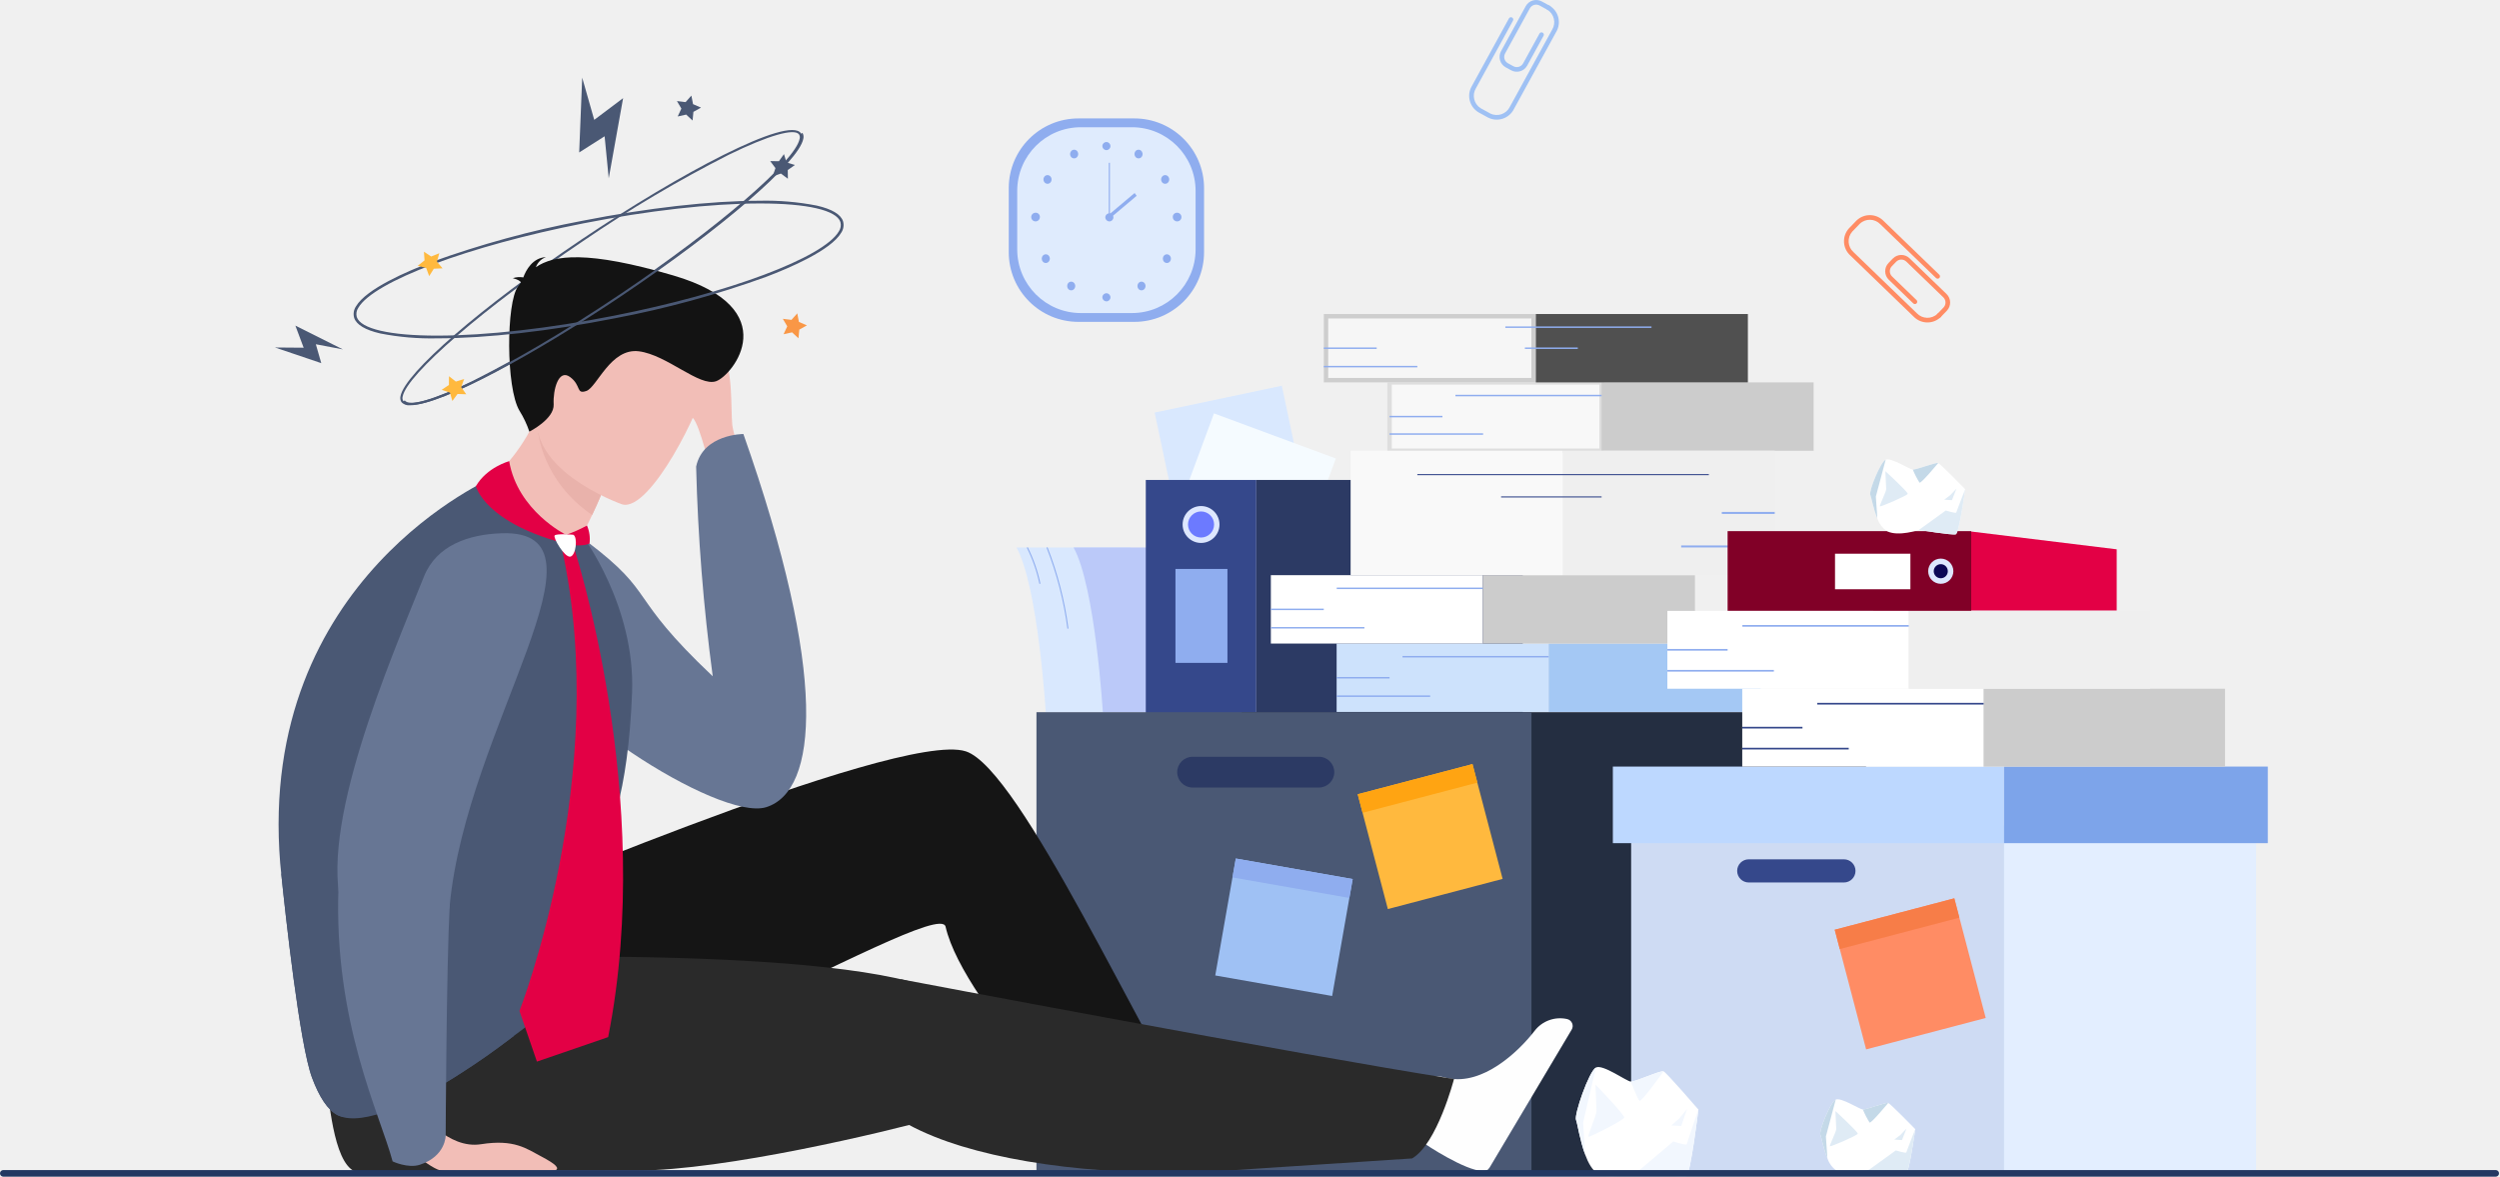
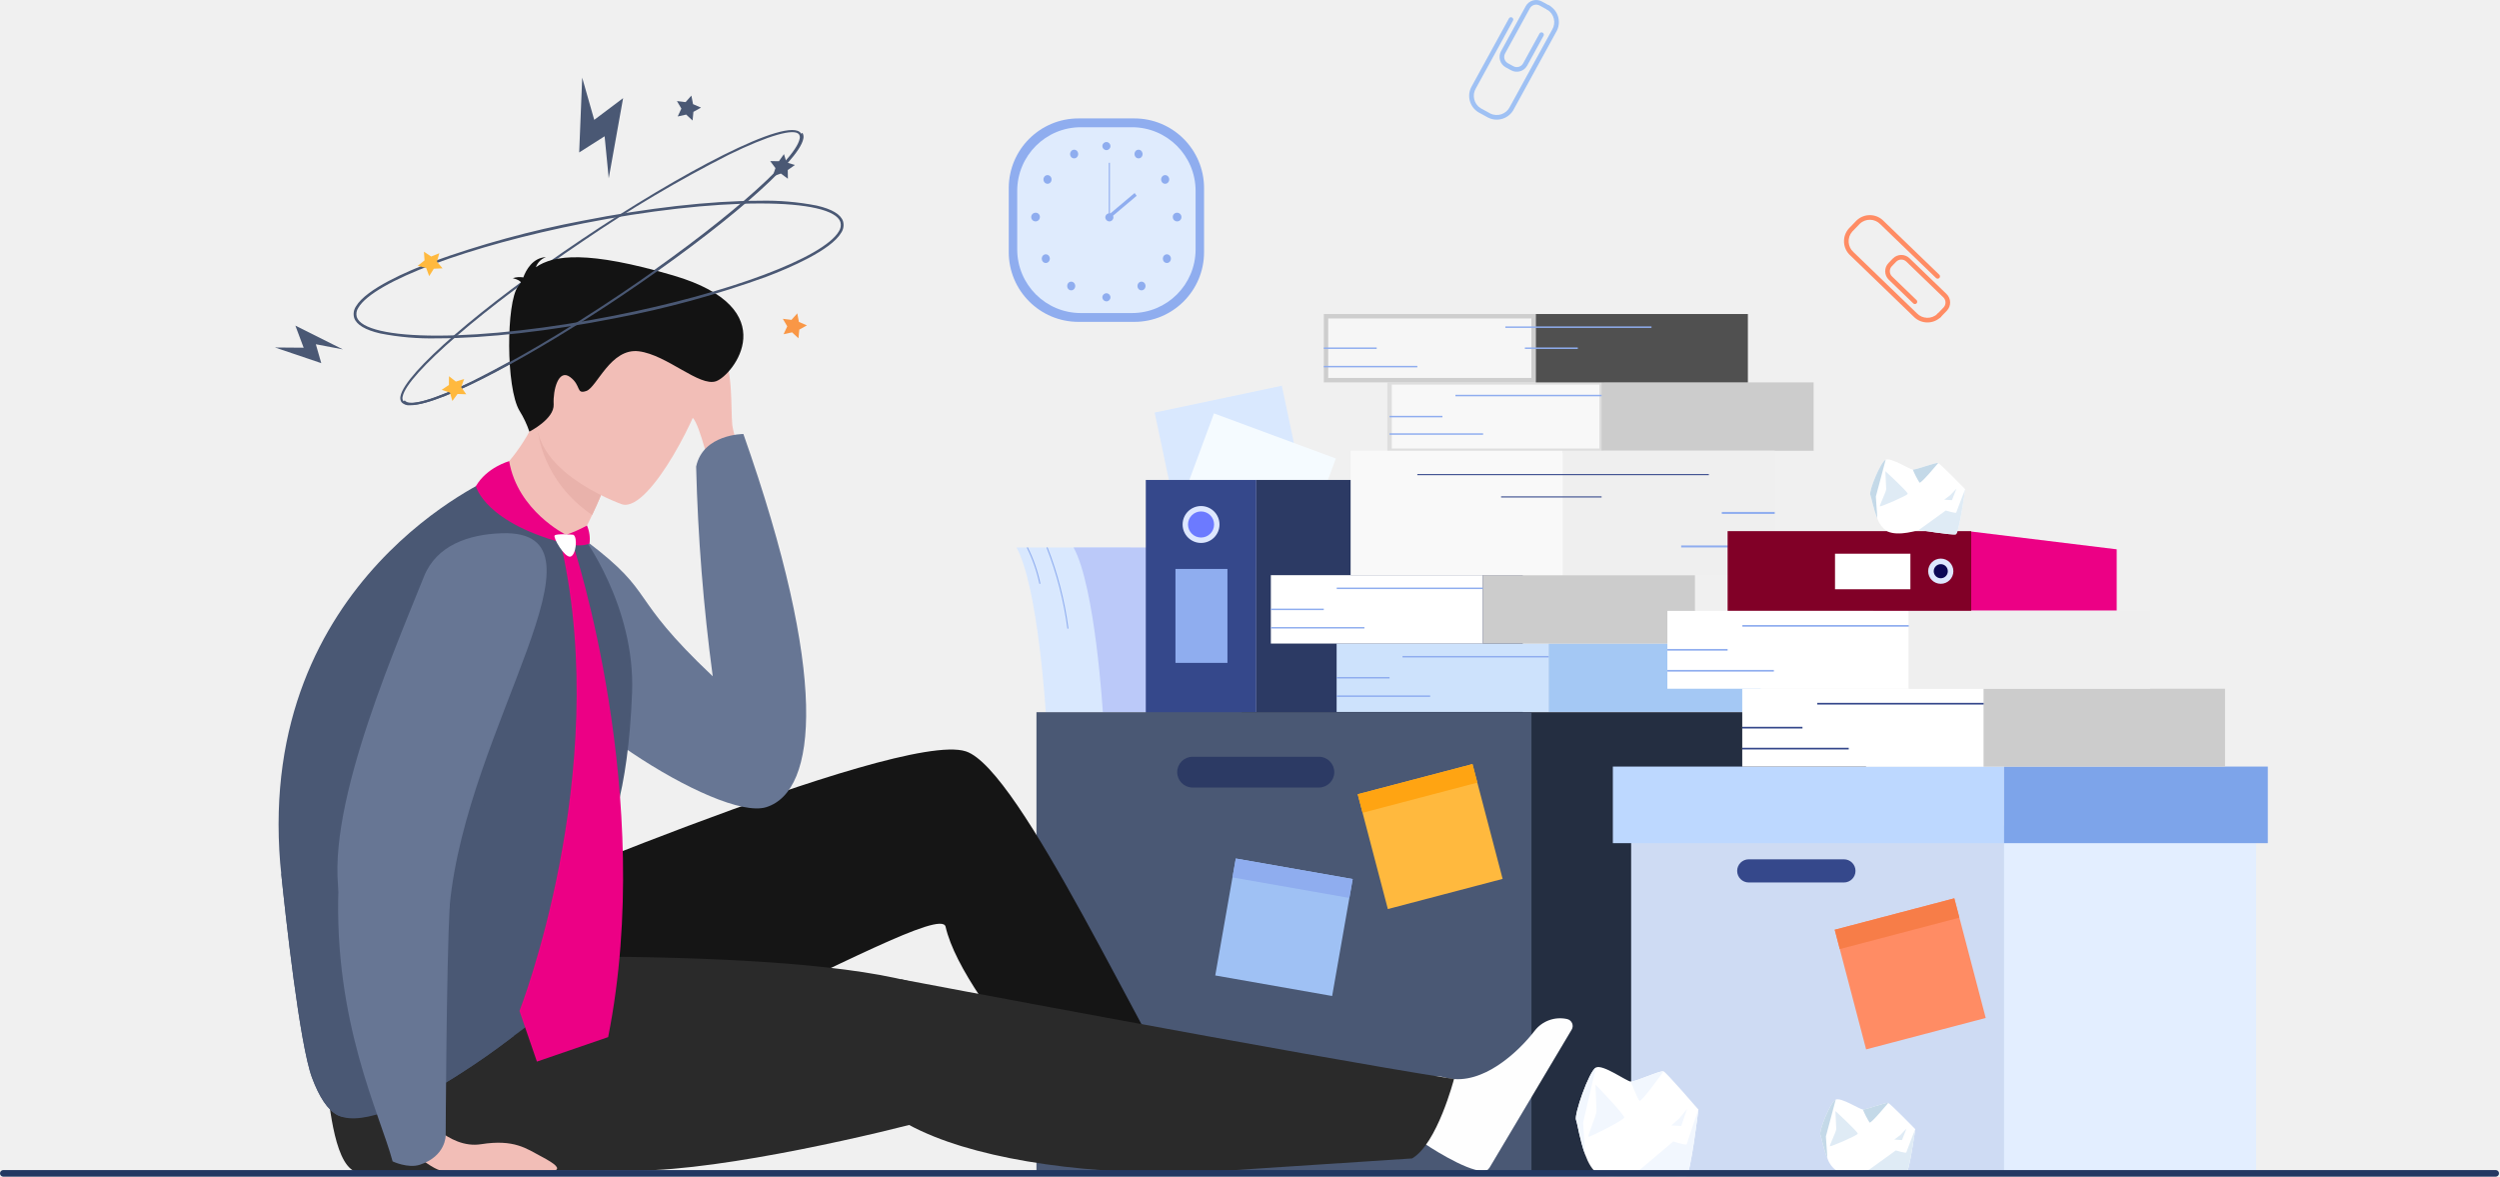
<svg xmlns="http://www.w3.org/2000/svg" width="562.785" height="264.886" viewBox="0 0 562.785 264.886">
  <defs>
-     <style>.a{fill:#d9e8fe;}.b{fill:#f5fbff;}.c{fill:#8fadef;}.d{fill:#dfebfd;}.e{fill:#9fc1f4;}.f{fill:#ff8c64;}.g{fill:#bbc9f9;}.h{fill:#35488b;}.i{fill:#2c3a64;}.j{fill:#dde7fe;}.k{fill:#6c7aff;}.l{fill:#cde2fc;}.m{fill:#a4c8f4;}.n,.p{fill:#fff;}.o{fill:#ccc;}.p{stroke:#ccc;opacity:0.5;}.q{fill:#f6f6f6;stroke:#cecece;}.r{fill:#505050;}.s{fill:#efefef;}.t{fill:#f9f9f9;}.u{fill:#242e41;}.v{fill:#4a5874;}.w{fill:#ffb93e;}.x{fill:#ffa412;}.y{fill:#e3eeff;}.z{fill:#cedbf3;}.aa{fill:#bdd8ff;}.ab{fill:#7da4ea;}.ac{fill:#f77d48;}.ad{fill:#e30045;}.ae{fill:#810027;}.af{fill:#0b0755;}.ag{fill:#151515;}.ah{fill:#f2beb7;}.ai{fill:#677694;}.aj{fill:#fefefe;}.ak{fill:#2a2a2a;}.al{fill:#e9b2ab;}.am{fill:#131313;}.an{fill:#f99746;}.ao{fill:#f2f7fe;}.ap{fill:#c4d9e8;}.aq{fill:#dfebf5;}.ar{fill:#233862;}.as{stroke:none;}.at{fill:none;}</style>
+     <style>.a{fill:#d9e8fe;}.b{fill:#f5fbff;}.c{fill:#8fadef;}.d{fill:#dfebfd;}.e{fill:#9fc1f4;}.f{fill:#ff8c64;}.g{fill:#bbc9f9;}.h{fill:#35488b;}.i{fill:#2c3a64;}.j{fill:#dde7fe;}.k{fill:#6c7aff;}.l{fill:#cde2fc;}.m{fill:#a4c8f4;}.n,.p{fill:#fff;}.o{fill:#ccc;}.p{stroke:#ccc;opacity:0.5;}.q{fill:#f6f6f6;stroke:#cecece;}.r{fill:#505050;}.s{fill:#efefef;}.t{fill:#f9f9f9;}.u{fill:#242e41;}.v{fill:#4a5874;}.w{fill:#ffb93e;}.x{fill:#ffa412;}.y{fill:#e3eeff;}.z{fill:#cedbf3;}.aa{fill:#bdd8ff;}.ab{fill:#7da4ea;}.ac{fill:#f77d48;}.ad{fill:#EC0085;}.ae{fill:#810027;}.af{fill:#0b0755;}.ag{fill:#151515;}.ah{fill:#f2beb7;}.ai{fill:#677694;}.aj{fill:#fefefe;}.ak{fill:#2a2a2a;}.al{fill:#e9b2ab;}.am{fill:#131313;}.an{fill:#f99746;}.ao{fill:#f2f7fe;}.ap{fill:#c4d9e8;}.aq{fill:#dfebf5;}.ar{fill:#233862;}.as{stroke:none;}.at{fill:none;}</style>
  </defs>
  <g transform="translate(872 -2653.293)">
    <g transform="translate(-872 2621)">
      <rect class="a" width="29.268" height="29.268" transform="translate(260.035 125.166) rotate(-11.916)" />
      <rect class="b" width="29.268" height="29.268" transform="translate(273.392 125.354) rotate(20.314)" />
      <g transform="translate(227.175 58.951)">
        <rect class="c" width="43.984" height="45.799" rx="15.696" />
        <path class="d" d="M14.336,0h11.5A14.337,14.337,0,0,1,40.173,14.337V27.494A14.336,14.336,0,0,1,25.837,41.831h-11.5A14.336,14.336,0,0,1,0,27.494V14.336A14.336,14.336,0,0,1,14.336,0Z" transform="translate(1.905 1.984)" />
        <g transform="translate(5.193 5.186)">
          <g transform="translate(15.888)">
            <path class="c" d="M1342.246,555.767a.913.913,0,1,1,.911.978A.946.946,0,0,1,1342.246,555.767Z" transform="translate(-1342.246 -554.789)" />
            <path class="c" d="M1377.214,564.235a.879.879,0,0,1,1.239-.38,1.016,1.016,0,0,1,.354,1.33.879.879,0,0,1-1.239.38A1.017,1.017,0,0,1,1377.214,564.235Z" transform="translate(-1369.862 -561.875)" />
            <path class="c" d="M1406.393,591.424a.875.875,0,0,1,1.26.292,1.022,1.022,0,0,1-.272,1.352.875.875,0,0,1-1.26-.292A1.022,1.022,0,0,1,1406.393,591.424Z" transform="translate(-1392.742 -583.693)" />
            <path class="c" d="M1419.533,632.053a.98.98,0,1,1-.911.978A.947.947,0,0,1,1419.533,632.053Z" transform="translate(-1402.763 -616.01)" />
            <path class="c" d="M1409.4,677.42a1.029,1.029,0,0,1,0,1.383.868.868,0,0,1-1.288,0,1.029,1.029,0,0,1,0-1.383A.868.868,0,0,1,1409.4,677.42Z" transform="translate(-1394.226 -651.729)" />
            <path class="c" d="M1381.85,707.07a1.03,1.03,0,0,1,0,1.383.868.868,0,0,1-1.289,0,1.029,1.029,0,0,1,0-1.383A.868.868,0,0,1,1381.85,707.07Z" transform="translate(-1372.394 -675.222)" />
            <path class="c" d="M1342.246,719.714a.913.913,0,1,1,.911.978A.946.946,0,0,1,1342.246,719.714Z" transform="translate(-1342.246 -684.693)" />
          </g>
          <g transform="translate(0 1.857)">
            <path class="c" d="M1308.96,564.235a.879.879,0,0,0-1.239-.38,1.016,1.016,0,0,0-.354,1.33.88.88,0,0,0,1.239.38A1.017,1.017,0,0,0,1308.96,564.235Z" transform="translate(-1298.63 -563.732)" />
            <path class="c" d="M1279.782,591.424a.875.875,0,0,0-1.26.292,1.022,1.022,0,0,0,.272,1.352.875.875,0,0,0,1.26-.292A1.022,1.022,0,0,0,1279.782,591.424Z" transform="translate(-1275.751 -585.55)" />
            <path class="c" d="M1266.641,632.053a.98.98,0,1,0,.911.978A.946.946,0,0,0,1266.641,632.053Z" transform="translate(-1265.73 -617.867)" />
            <path class="c" d="M1276.772,677.42a1.029,1.029,0,0,0,0,1.383.868.868,0,0,0,1.289,0,1.029,1.029,0,0,0,0-1.383A.868.868,0,0,0,1276.772,677.42Z" transform="translate(-1274.268 -653.586)" />
            <path class="c" d="M1304.325,707.07a1.029,1.029,0,0,0,0,1.383.868.868,0,0,0,1.288,0,1.029,1.029,0,0,0,0-1.383A.867.867,0,0,0,1304.325,707.07Z" transform="translate(-1296.1 -677.079)" />
          </g>
        </g>
        <g transform="translate(21.746 9.991)">
          <path class="c" d="M1345.451,633.031a.913.913,0,1,1,.911.978A.946.946,0,0,1,1345.451,633.031Z" transform="translate(-1345.451 -620.814)" />
          <g transform="translate(0.787)">
            <rect class="c" width="0.249" height="12.216" />
          </g>
          <g transform="translate(0.566 6.8)">
            <path class="c" d="M1348.637,616.392l-.461-.63,6.034-5.084.461.63Z" transform="translate(-1348.176 -610.678)" />
          </g>
        </g>
      </g>
      <g transform="translate(330.881 32.293)">
        <g transform="translate(6.826)">
          <path class="e" d="M1775.633,417.255l-1.209-.664a2.673,2.673,0,0,1-1.057-3.626l5.566-10.148a2.674,2.674,0,0,1,3.626-1.057l1.732.95a.523.523,0,1,1-.5.917l-1.732-.95a1.627,1.627,0,0,0-2.207.643l-5.566,10.148a1.627,1.627,0,0,0,.644,2.207l1.209.663a1.627,1.627,0,0,0,2.207-.643l3.7-6.737a.523.523,0,0,1,.916.5l-3.7,6.737A2.674,2.674,0,0,1,1775.633,417.255Z" transform="translate(-1773.037 -401.432)" />
        </g>
        <g transform="translate(0 1.214)">
          <path class="e" d="M1744.419,432.546l-2.168-1.189a4.325,4.325,0,0,1-1.505-5.914l8.369-15.257a.523.523,0,0,1,.916.5l-8.369,15.257a3.281,3.281,0,0,0,1.092,4.495l2.168,1.189a3.281,3.281,0,0,0,4.377-1.5l9.532-17.378a3.281,3.281,0,0,0-1.091-4.495.523.523,0,0,1,.5-.917,4.325,4.325,0,0,1,1.505,5.914l-9.532,17.379A4.325,4.325,0,0,1,1744.419,432.546Z" transform="translate(-1740.162 -407.28)" />
        </g>
      </g>
      <g transform="translate(415.271 80.722)">
        <g transform="translate(9.285 8.966)">
          <path class="f" d="M2192.046,679.648l.958-.993a2.674,2.674,0,0,1,3.776-.067l8.328,8.038a2.674,2.674,0,0,1,.067,3.776l-1.372,1.422a.523.523,0,0,1-.752-.726l1.372-1.422a1.627,1.627,0,0,0-.041-2.3l-8.329-8.037a1.627,1.627,0,0,0-2.3.041l-.958.993a1.627,1.627,0,0,0,.041,2.3l5.529,5.336a.523.523,0,0,1-.726.752l-5.529-5.336A2.674,2.674,0,0,1,2192.046,679.648Z" transform="translate(-2191.298 -677.841)" />
        </g>
        <path class="f" d="M2147.689,637.649l1.717-1.779a4.325,4.325,0,0,1,6.1.1l12.521,12.084a.523.523,0,1,1-.726.752l-12.521-12.084a3.281,3.281,0,0,0-4.624-.128l-1.717,1.779a3.281,3.281,0,0,0,.292,4.616L2163,656.756a3.281,3.281,0,0,0,4.624.128.522.522,0,1,1,.752.726,4.325,4.325,0,0,1-6.1-.1l-14.262-13.765A4.325,4.325,0,0,1,2147.689,637.649Z" transform="translate(-2146.581 -634.66)" />
      </g>
      <g transform="translate(228.914 102.983)">
        <path class="a" d="M1255.693,1032.021s-1.71-28.245-6.594-37.086h25.713v37.029Z" transform="translate(-1249.099 -942.387)" />
        <path class="g" d="M1317.609,1032.021s-1.709-28.245-6.594-37.086h25.713v37.029Z" transform="translate(-1298.159 -942.387)" />
        <g transform="translate(29.124 37.353)">
          <rect class="h" width="24.886" height="80.282" />
          <rect class="i" width="60.014" height="80.282" transform="translate(24.886)" />
          <circle class="j" cx="4.154" cy="4.154" r="4.154" transform="translate(8.289 5.874)" />
          <circle class="k" cx="2.937" cy="2.937" r="2.937" transform="translate(9.506 7.09)" />
          <rect class="c" width="11.705" height="21.145" transform="translate(6.681 20.034)" />
        </g>
        <rect class="l" width="47.755" height="15.393" transform="translate(72.099 74.183)" />
        <rect class="m" width="47.755" height="15.393" transform="translate(119.855 74.183)" />
        <g transform="translate(72.099 81.712)">
          <rect class="c" width="11.917" height="0.334" />
        </g>
        <g transform="translate(86.938 76.976)">
          <rect class="c" width="32.917" height="0.334" />
        </g>
        <g transform="translate(72.099 85.857)">
          <rect class="c" width="21.069" height="0.334" />
        </g>
        <path class="n" d="M0,0H47.755V15.393H0Z" transform="translate(57.288 58.79)" />
        <rect class="o" width="47.755" height="15.393" transform="translate(105.043 58.79)" />
        <g transform="translate(57.288 66.319)">
          <rect class="c" width="11.917" height="0.334" />
        </g>
        <g transform="translate(72.126 61.583)">
          <rect class="c" width="32.917" height="0.334" />
        </g>
        <g transform="translate(57.288 70.464)">
          <rect class="c" width="21.069" height="0.334" />
        </g>
        <path class="p" d="M0,0H47.755V15.393H0Z" transform="translate(84.017 15.393)" />
        <rect class="o" width="47.755" height="15.393" transform="translate(131.772 15.393)" />
        <g transform="translate(84.017 22.923)">
          <rect class="c" width="11.917" height="0.334" />
        </g>
        <g transform="translate(98.855 18.186)">
          <rect class="c" width="32.917" height="0.334" />
        </g>
        <g transform="translate(84.017 26.853)">
          <rect class="c" width="21.069" height="0.334" />
        </g>
        <g class="q" transform="translate(69.205)">
          <rect class="as" width="47.755" height="15.393" />
          <rect class="at" x="0.5" y="0.5" width="46.755" height="14.393" />
        </g>
        <rect class="r" width="47.755" height="15.393" transform="translate(116.961)" />
        <g transform="translate(69.206 7.529)">
          <rect class="c" width="11.917" height="0.334" />
        </g>
        <g transform="translate(114.497 7.529)">
          <rect class="c" width="11.917" height="0.334" />
        </g>
        <g transform="translate(110.093 2.793)">
          <rect class="c" width="32.917" height="0.334" />
        </g>
        <g transform="translate(69.206 11.674)">
          <rect class="c" width="21.069" height="0.334" />
        </g>
        <rect class="s" width="47.755" height="28.024" transform="translate(170.759 58.79) rotate(180)" />
        <rect class="t" width="47.755" height="28.024" transform="translate(123.004 58.79) rotate(180)" />
        <g transform="translate(158.842 44.552)">
          <rect class="c" width="11.917" height="0.451" />
        </g>
        <g transform="translate(90.274 36.033)">
          <rect class="h" width="65.646" height="0.244" />
        </g>
        <g transform="translate(149.69 52.097)">
          <rect class="c" width="21.069" height="0.451" />
        </g>
        <g transform="translate(109.139 41.053)">
          <rect class="h" width="22.633" height="0.244" />
        </g>
        <g transform="translate(4.5 89.634)">
          <rect class="u" width="140.604" height="103.883" transform="translate(46.224)" />
          <rect class="v" width="111.48" height="103.883" />
          <path class="i" d="M3.461,0H31.917a3.461,3.461,0,0,1,3.461,3.461v0a3.461,3.461,0,0,1-3.461,3.461H3.461A3.461,3.461,0,0,1,0,3.461v0A3.461,3.461,0,0,1,3.461,0Z" transform="translate(31.695 10.036)" />
        </g>
        <g transform="translate(44.766 122.574)">
          <rect class="e" width="26.728" height="26.729" transform="translate(4.623 0) rotate(9.959)" />
          <rect class="c" width="26.728" height="4.319" transform="matrix(0.985, 0.173, -0.173, 0.985, 4.623, 0)" />
        </g>
        <g transform="translate(76.847 101.314)">
          <rect class="w" width="26.728" height="26.729" transform="matrix(0.967, -0.254, 0.254, 0.967, 0, 6.791)" />
          <rect class="x" width="26.728" height="4.319" transform="translate(0 6.791) rotate(-14.719)" />
        </g>
        <g transform="translate(2.326 52.492)">
          <path class="c" d="M1263.138,1002.916a33.98,33.98,0,0,0-2.837-8.138l.217-.112a34.257,34.257,0,0,1,2.861,8.207Z" transform="translate(-1260.3 -994.666)" />
        </g>
        <g transform="translate(6.773 52.499)">
          <path class="c" d="M1286.416,1013.033a77.9,77.9,0,0,0-4.7-18.235l.224-.1a78.2,78.2,0,0,1,4.716,18.3Z" transform="translate(-1281.718 -994.701)" />
        </g>
      </g>
      <g transform="translate(363.221 151.86)">
        <g transform="translate(0 52.999)">
          <rect class="y" width="105.921" height="78.258" transform="translate(38.94 13.317)" />
          <path class="z" d="M0,0H83.981V78.258H0Z" transform="translate(4.118 13.317)" />
          <path class="h" d="M2.607,0H24.044a2.607,2.607,0,0,1,2.607,2.607v0a2.607,2.607,0,0,1-2.607,2.607H2.607A2.607,2.607,0,0,1,0,2.607v0A2.607,2.607,0,0,1,2.607,0Z" transform="translate(27.995 20.878)" />
          <rect class="aa" width="88.099" height="17.241" />
          <rect class="ab" width="59.403" height="17.241" transform="translate(88.099)" />
          <g transform="translate(49.964 29.656)">
            <rect class="f" width="27.853" height="27.853" transform="matrix(0.967, -0.254, 0.254, 0.967, 0, 7.077)" />
            <rect class="ac" width="27.853" height="4.501" transform="matrix(0.967, -0.254, 0.254, 0.967, 0, 7.077)" />
          </g>
        </g>
        <g transform="translate(25.844 0)">
          <path class="ad" d="M2178.187,995.451l22.085-17.782,32.769,4.007v13.775Z" transform="translate(-2145.417 -977.583)" />
          <rect class="ae" width="17.953" height="54.855" transform="translate(54.855 0) rotate(90)" />
          <path class="j" d="M2240.724,1007.025a2.838,2.838,0,1,1-2.838,2.838A2.838,2.838,0,0,1,2240.724,1007.025Z" transform="translate(-2192.72 -1000.844)" />
          <path class="af" d="M2245.5,1013.052a1.587,1.587,0,1,1-1.586,1.587A1.587,1.587,0,0,1,2245.5,1013.052Z" transform="translate(-2197.495 -1005.619)" />
          <rect class="n" width="7.998" height="16.978" transform="translate(41.166 5.083) rotate(90)" />
        </g>
        <g transform="translate(29.138 35.476)">
          <path class="n" d="M0,0H54.363V17.523H0Z" />
          <g transform="translate(0)">
            <rect class="o" width="54.363" height="17.523" transform="translate(54.363)" />
            <g transform="translate(0 8.571)">
              <rect class="h" width="13.566" height="0.381" />
            </g>
            <g transform="translate(16.891 3.18)">
              <rect class="h" width="37.471" height="0.381" />
            </g>
            <g transform="translate(0 13.289)">
              <rect class="h" width="23.983" height="0.381" />
            </g>
          </g>
        </g>
        <g transform="translate(12.278 17.953)">
          <path class="n" d="M0,0H54.363V17.523H0Z" />
          <rect class="s" width="54.363" height="17.523" transform="translate(54.363)" />
          <g transform="translate(0 8.571)">
            <rect class="c" width="13.566" height="0.381" />
          </g>
          <g transform="translate(16.891 3.18)">
            <rect class="c" width="37.471" height="0.381" />
          </g>
          <g transform="translate(0 13.289)">
            <rect class="c" width="23.983" height="0.381" />
          </g>
        </g>
      </g>
      <g transform="translate(61.931 49.773)">
        <g transform="translate(28.216 11.788)">
          <path class="v" d="M583.033,604.349a2.272,2.272,0,0,1-1.979-.724,1.7,1.7,0,0,1-.2-1.325c.984-5.213,18.138-20.054,40.79-35.289,22.112-14.872,46.63-27.878,49.383-23.9a1.706,1.706,0,0,1,.2,1.326c-.984,5.213-18.138,20.054-40.79,35.289C611.064,592.751,589.845,604.349,583.033,604.349Zm-1.574-1c1.03,1.487,6.943-.216,15.819-4.553a293.525,293.525,0,0,0,32.884-19.478c22.189-14.923,39.635-29.958,40.581-34.971a1.24,1.24,0,0,0-.124-.953c-1.029-1.486-6.943.216-15.818,4.553a293.457,293.457,0,0,0-32.885,19.479c-22.189,14.923-39.635,29.957-40.581,34.971a1.241,1.241,0,0,0,.124.954Z" transform="translate(-580.805 -542.384)" />
        </g>
        <path class="ag" d="M732.377,1214.43c-15.4-4.944-113.667,37.338-113.667,37.338s-16,11.36-.722,35.141c12.686,19.746,108.115-40.578,109.844-33,4.13,18.092,39.33,52.8,39.33,52.8,5.878,1.928,18.961-5.922,18.961-5.922C772.379,1279.906,744.679,1218.38,732.377,1214.43Z" transform="translate(-576.816 -1062.777)" />
        <path class="ah" d="M883.447,783.835a18.5,18.5,0,0,1-2.505-6.866c-.348-3.455.195-13.184-2.24-15.454s-10.149-7.887-12.932-6.683,6.347,6.819,6.623,9.663.1,3.158-.962,3.347-4.575-3.993-4.591-2.663,3.418,8.649,5.127,10.116,4.248,12.741,4.248,12.741Z" transform="translate(-777.964 -698.797)" />
        <path class="ai" d="M772.116,871.947s-9.1,0-10.642,7.341a435.686,435.686,0,0,0,3.74,47.2c-19.624-18.541-12.36-18.259-28.312-30.335-6.483-4.907-12.324,11.972-12.162,23.916s41.8,39.237,52.523,35.884C788.889,952.315,791.271,926.272,772.116,871.947Z" transform="translate(-666.634 -791.727)" />
        <path class="aj" d="M1701.914,1539.485c.051-.036.333-.414.393-.467l18.467-31.02a1.6,1.6,0,0,0-1.029-2.42,7.231,7.231,0,0,0-7.3,2.658c-3.7,4.8-11.678,12.27-19.51,10.669-.249-.053-.5-.114-.756-.184-8.064-2.269-5.012,14.551-5.012,14.551s.266.191.728.5C1690.389,1535.473,1699.593,1541.113,1701.914,1539.485Z" transform="translate(-1428.776 -1293.66)" />
        <path class="ak" d="M508.718,1439.236s85.576-3.783,118.66,4.793c0,0,32.887,23.133,5.438,30.814-10.682,2.989-47.2,11.741-66.968,11.741-32.453,0-63.511.208-63.511.208-5-2.2-5.78-17-6.588-20.979C490.128,1438.112,508.718,1439.236,508.718,1439.236Z" transform="translate(-484.356 -1240.563)" />
        <path class="ak" d="M1085.331,1463.1s89.7,17.024,124.523,22.461c0,0-3.788,14.629-9.448,17.873,0,0-20.719,1.357-41.435,2.716-25.578,1.679-50.808-1.456-66.148-7.616C1058.187,1484.628,1085.331,1463.1,1085.331,1463.1Z" transform="translate(-944.337 -1260.133)" />
        <path class="ah" d="M661.084,881.879c-15.783-.7-36.377-24.995-36.377-24.995s11.662-3.532,19.422-16.786a45.721,45.721,0,0,0,3.965-8.861l5.243,8.7,7.728,12.826s-.7,1.868-2.269,5.16v0c-.523,1.1-1.141,2.356-1.864,3.752-.869,1.679-1.884,3.559-3.056,5.62C658.732,872.861,661.084,881.879,661.084,881.879Z" transform="translate(-587.375 -759.47)" />
        <path class="al" d="M744.811,883.983s-.7,1.868-2.269,5.16c-11.15-7.587-12.142-18.493-12.142-18.493s.865-.13,6.682.507Z" transform="translate(-671.122 -790.69)" />
        <path class="ah" d="M748.11,775.6s-23.828-8.305-18.428-23.065,5.962-25.772,21.4-21.093S767.407,742.831,766.8,748.2,754.448,777.383,748.11,775.6Z" transform="translate(-669.922 -679.536)" />
        <path class="am" d="M701.569,685.909c-.177-.319-.667-.649-1.847-.964a4.893,4.893,0,0,1,2.362-.174c.6-1.634,2.1-4.433,5.111-4.564a3.708,3.708,0,0,0-2.281,2.262c4.026-2.762,11.638-3.8,30.94,1.86,25.438,7.458,13.411,22.5,9.645,23.813s-11.052-5.944-17.4-6.739-9.437,8.114-11.815,8.931-1.083-1.233-3.674-3.143-3.866,2.852-3.691,6.158-5.471,6.142-5.471,6.142a22.284,22.284,0,0,0-2.222-4.7c-3.1-5.16-2.985-24.381-.36-27.932C701.1,686.547,701.333,686.229,701.569,685.909Z" transform="translate(-646.164 -639.802)" />
        <path class="v" d="M528.412,967.092c-1.793,46.229-17.305,39.095-9.239,52.778,5.141,8.716-5.6,15.595-17.392,24.479q-.519.39-1.038.787c-3.383,2.572-6.961,5.089-10.541,7.378a92.173,92.173,0,0,1-15.952,8.409c-4.944,1.892-9.148,2.58-11.854,1.4-.087-.035-.165-.067-.244-.106-2.312-1.141-4.232-4.232-5.8-8.421-2.82-7.465-6.022-36.991-6.934-45.812-.161-1.585-.252-2.5-.252-2.5-5.235-64.36,48.2-86.968,48.2-86.968s4.676,13.97,19.779,13.113C517.167,931.655,529.171,947.5,528.412,967.092Z" transform="translate(-447.997 -828.629)" />
        <path class="v" d="M504.119,1171.446c-.346.259-.692.523-1.038.786-3.383,2.572-6.961,5.089-10.541,7.379a92.165,92.165,0,0,1-15.952,8.409c-5.361,1.522-9.8,2.194-11.854,1.4-.087-.035-.165-.067-.244-.106-2.313-1.141-4.232-4.232-5.8-8.421-2.82-7.465-6.022-36.99-6.934-45.812,6.557-18.871,15.571-40.2,25.577-49.754,19.728-18.839,25.742,9.852,25.742,9.852S487.812,1132.831,504.119,1171.446Z" transform="translate(-450.335 -955.725)" />
        <path class="ai" d="M532.1,989.207c-7.822,19.445-24.065,56.951-18.287,75.2,0,0,23.391,6.173,24.07-1.065,3.8-40.464,38.606-84.726,11.737-83.859C542.107,979.722,534.91,982.23,532.1,989.207Z" transform="translate(-498.546 -876.921)" />
        <path class="ad" d="M722.183,992.806s18.654,56.332,7.85,110.673l-16.042,5.515-3.93-11.408s20.8-53.142,9.534-104.18Z" transform="translate(-655.006 -887.491)" />
        <path class="ah" d="M583.133,1607.5s6.1,8.325,13.569,7.145,10.226.983,13.569,2.753,4.262,2.7,3.065,3.17c-.9.353-17.227.174-25.244.065-2.633-.036-10.171-7.069-10.171-7.069Z" transform="translate(-550.305 -1374.545)" />
        <path class="ai" d="M513.457,1342.662c-1.136,30.4,9.345,51.133,12.188,61.76,0,0,3.456,1.639,6.144.754,5.878-1.936,5.808-6.6,5.808-6.6s.156-37.812.9-51.7C539.223,1333.338,513.694,1336.318,513.457,1342.662Z" transform="translate(-499.158 -1160.457)" />
        <path class="ad" d="M670.3,901.4s-5.011,1.35-7.495,5.63c0,0,1.953,8.44,21.028,13.16l-.72-2.206S672.217,912.63,670.3,901.4Z" transform="translate(-617.564 -815.065)" />
        <path class="ad" d="M756.938,973.282a33.4,33.4,0,0,0,4.708-2.093,7.78,7.78,0,0,1,.577,4.031s-1.259.789-4.565.267S756.938,973.282,756.938,973.282Z" transform="translate(-691.387 -870.362)" />
        <path class="n" d="M752.28,980.77s-3.8-.324-4.2.166,2.222,4.981,3.518,4.763S753.329,981.294,752.28,980.77Z" transform="translate(-685.103 -877.871)" />
        <g transform="translate(28.822 12.422)">
          <path class="v" d="M585.706,606.676a2.274,2.274,0,0,1-1.979-.724l.4-.28c1.991,2.874,22.036-6.1,48.7-24.031,22.189-14.923,39.635-29.958,40.581-34.971a1.241,1.241,0,0,0-.124-.953l.4-.281a1.705,1.705,0,0,1,.2,1.325c-.984,5.213-18.138,20.054-40.79,35.289C613.737,595.078,592.518,606.676,585.706,606.676Z" transform="translate(-583.727 -545.435)" />
        </g>
        <g transform="translate(17.703 27.711)">
          <path class="v" d="M548.941,650.042a59.449,59.449,0,0,1-12.74-1.095c-3.4-.781-5.385-1.964-5.9-3.516a3.1,3.1,0,0,1,.408-2.588c2.31-3.951,11.6-7.927,16.927-9.945a221.208,221.208,0,0,1,34.128-9.334c14.644-2.884,28.781-4.481,39.807-4.5a59.819,59.819,0,0,1,12.923,1.095c3.4.781,5.385,1.964,5.9,3.516a3.1,3.1,0,0,1-.408,2.588c-2.31,3.951-11.6,7.927-16.927,9.945a221.229,221.229,0,0,1-34.128,9.334c-14.644,2.884-28.781,4.481-39.807,4.5Zm72.812-30.364h-.178c-10.988.018-25.083,1.611-39.69,4.487-25.895,5.1-47.194,13.084-50.644,18.987a2.516,2.516,0,0,0-.355,2.087c.878,2.665,7.457,4.19,18.059,4.19h.177c10.988-.017,25.083-1.611,39.69-4.487,25.895-5.1,47.194-13.084,50.644-18.987a2.517,2.517,0,0,0,.355-2.087C638.934,621.2,632.355,619.678,621.753,619.678Z" transform="translate(-530.175 -619.066)" />
        </g>
        <path class="w" d="M601.244,676.254l-1.537,1.22,1.9.478.685,1.839,1.043-1.662,1.961-.083-1.259-1.506.527-1.89-1.821.732-1.635-1.085Z" transform="translate(-567.566 -635.117)" />
        <path class="v" d="M983.2,571.66l-.628,1.859,1.858-.632L986,574.059l-.027-1.962,1.6-1.135-1.875-.581-.584-1.873-1.131,1.6-1.962-.023Z" transform="translate(-870.497 -551.296)" />
        <path class="v" d="M881.859,507.986l-.828,1.779,1.916-.424,1.436,1.338.188-1.953,1.716-.952-1.8-.783-.375-1.926-1.3,1.469-1.948-.238Z" transform="translate(-790.343 -501.025)" />
        <path class="an" d="M996.7,744.068l-.829,1.779,1.916-.425,1.436,1.338.189-1.953,1.716-.952-1.8-.783-.375-1.926-1.3,1.469-1.948-.238Z" transform="translate(-881.338 -688.086)" />
        <path class="w" d="M627.343,811.276l-1.626,1.1,1.861.623.542,1.886,1.167-1.577,1.961.067-1.14-1.6.67-1.844-1.871.59-1.547-1.207Z" transform="translate(-588.176 -742.099)" />
        <path class="v" d="M444.92,759.382l10.42,3.526-1.224-4.256,6.1,1.162-10.708-5.352,1.864,4.971Z" transform="translate(-444.92 -698.638)" />
        <path class="v" d="M775.511,485.614l-.677,16.839,5.725-3.639.929,9.465,3.235-18.052-6.5,4.889Z" transform="translate(-706.329 -485.614)" />
      </g>
      <g transform="translate(354.885 272.501)">
        <path class="n" d="M1855.813,1570.16c.3.724.856,4.561,2.037,7.77v0c.712,1.931,1.647,3.63,2.89,4.293,3.313,1.771,9.176-.626,9.176-.626s9.731,1.673,10.709,1.273,2.742-15.045,2.742-15.045-7.179-8.336-7.847-8.6-6.407,2.368-7.359,2.315-6.328-4-7.874-3.171S1855.332,1569,1855.813,1570.16Z" transform="translate(-1855.767 -1558.257)" />
        <path class="ao" d="M1915.452,1565.179s1.488,3.938,1.945,4.3,5.415-6.619,5.415-6.619C1922.144,1562.6,1916.4,1565.232,1915.452,1565.179Z" transform="translate(-1903.059 -1561.893)" />
        <path class="ao" d="M1870.934,1577.238s6.6,6.83,6.479,7.428-7.8,4.483-8.061,4.317,1.866-4.963,1.821-5.8S1870.934,1577.238,1870.934,1577.238Z" transform="translate(-1866.513 -1573.297)" />
        <path class="ao" d="M1855.813,1570.6c.3.724.856,4.561,2.037,7.77v0h0l-.432-7.232,2.865-12.331C1858.739,1559.645,1855.332,1569.437,1855.813,1570.6Z" transform="translate(-1855.767 -1558.695)" />
        <path class="ao" d="M1923.906,1618.125s9.731,1.673,10.708,1.273,2.743-15.046,2.743-15.046-2.547,7.421-2.614,7.794-3.036-.617-3.036-.617Z" transform="translate(-1909.757 -1594.781)" />
        <path class="ao" d="M1962.863,1603.673l-1.3,3.838-2.244-.124,1.757-1.545Z" transform="translate(-1937.813 -1594.243)" />
      </g>
      <g transform="translate(409.917 279.753)">
        <path class="n" d="M2120.832,1601.173c.234.493.666,3.093,1.583,5.276v0a5.512,5.512,0,0,0,2.243,2.935c2.57,1.235,7.118-.318,7.118-.318s7.549,1.242,8.307.984,2.123-10.139,2.123-10.139-5.572-5.718-6.09-5.9-4.969,1.526-5.708,1.48-4.91-2.778-6.11-2.234S2120.458,1600.382,2120.832,1601.173Z" transform="translate(-2120.796 -1593.184)" />
        <path class="ap" d="M2167.081,1598.588a18.032,18.032,0,0,0,1.51,2.932c.355.252,4.2-4.412,4.2-4.412C2172.271,1596.922,2167.82,1598.635,2167.081,1598.588Z" transform="translate(-2157.47 -1596.282)" />
        <path class="aq" d="M2132.563,1605.98s5.125,4.693,5.029,5.1-6.047,2.941-6.252,2.826,1.446-3.333,1.411-3.9S2132.563,1605.98,2132.563,1605.98Z" transform="translate(-2129.137 -1603.323)" />
        <path class="ap" d="M2120.832,1601.446c.234.493.666,3.093,1.583,5.276v0h0l-.338-4.894,2.218-8.3C2123.1,1594.076,2120.458,1600.656,2120.832,1601.446Z" transform="translate(-2120.796 -1593.458)" />
        <path class="aq" d="M2173.672,1634.748s7.549,1.242,8.307.984,2.122-10.139,2.122-10.139-1.973,4.987-2.024,5.239-2.356-.452-2.356-.452Z" transform="translate(-2162.693 -1618.864)" />
        <path class="aq" d="M2203.872,1624.992l-1.01,2.58-1.741-.11,1.362-1.024Z" transform="translate(-2184.442 -1618.387)" />
      </g>
      <g transform="translate(421.165 135.706)">
        <path class="n" d="M2175,907.451c.234.493.666,3.093,1.583,5.276v0a5.51,5.51,0,0,0,2.243,2.935c2.571,1.235,7.118-.318,7.118-.318s7.549,1.242,8.307.984,2.122-10.139,2.122-10.139-5.572-5.717-6.089-5.9-4.97,1.527-5.708,1.48-4.91-2.778-6.109-2.234S2174.625,906.661,2175,907.451Z" transform="translate(-2174.963 -899.463)" />
        <path class="ap" d="M2221.248,904.866a18.037,18.037,0,0,0,1.51,2.932c.355.252,4.2-4.411,4.2-4.411C2226.438,903.2,2221.987,904.913,2221.248,904.866Z" transform="translate(-2211.637 -902.56)" />
        <path class="aq" d="M2186.73,912.259s5.125,4.693,5.029,5.1-6.047,2.941-6.252,2.826,1.446-3.333,1.411-3.9S2186.73,912.259,2186.73,912.259Z" transform="translate(-2183.304 -909.602)" />
        <path class="ap" d="M2175,907.725c.234.493.666,3.093,1.583,5.276v0h0l-.338-4.894,2.218-8.3C2177.265,900.355,2174.625,906.934,2175,907.725Z" transform="translate(-2174.963 -899.736)" />
        <path class="aq" d="M2227.839,941.026s7.549,1.242,8.307.984,2.122-10.139,2.122-10.139-1.973,4.987-2.025,5.238-2.355-.452-2.355-.452Z" transform="translate(-2216.86 -925.142)" />
        <path class="aq" d="M2258.04,931.27l-1.01,2.58-1.741-.11,1.363-1.024Z" transform="translate(-2238.609 -924.665)" />
      </g>
      <path class="ar" d="M.746,0H562.039a.746.746,0,0,1,.746.746v0a.746.746,0,0,1-.746.746H.746A.746.746,0,0,1,0,.747v0A.746.746,0,0,1,.746,0Z" transform="translate(0 295.687)" />
    </g>
  </g>
</svg>
